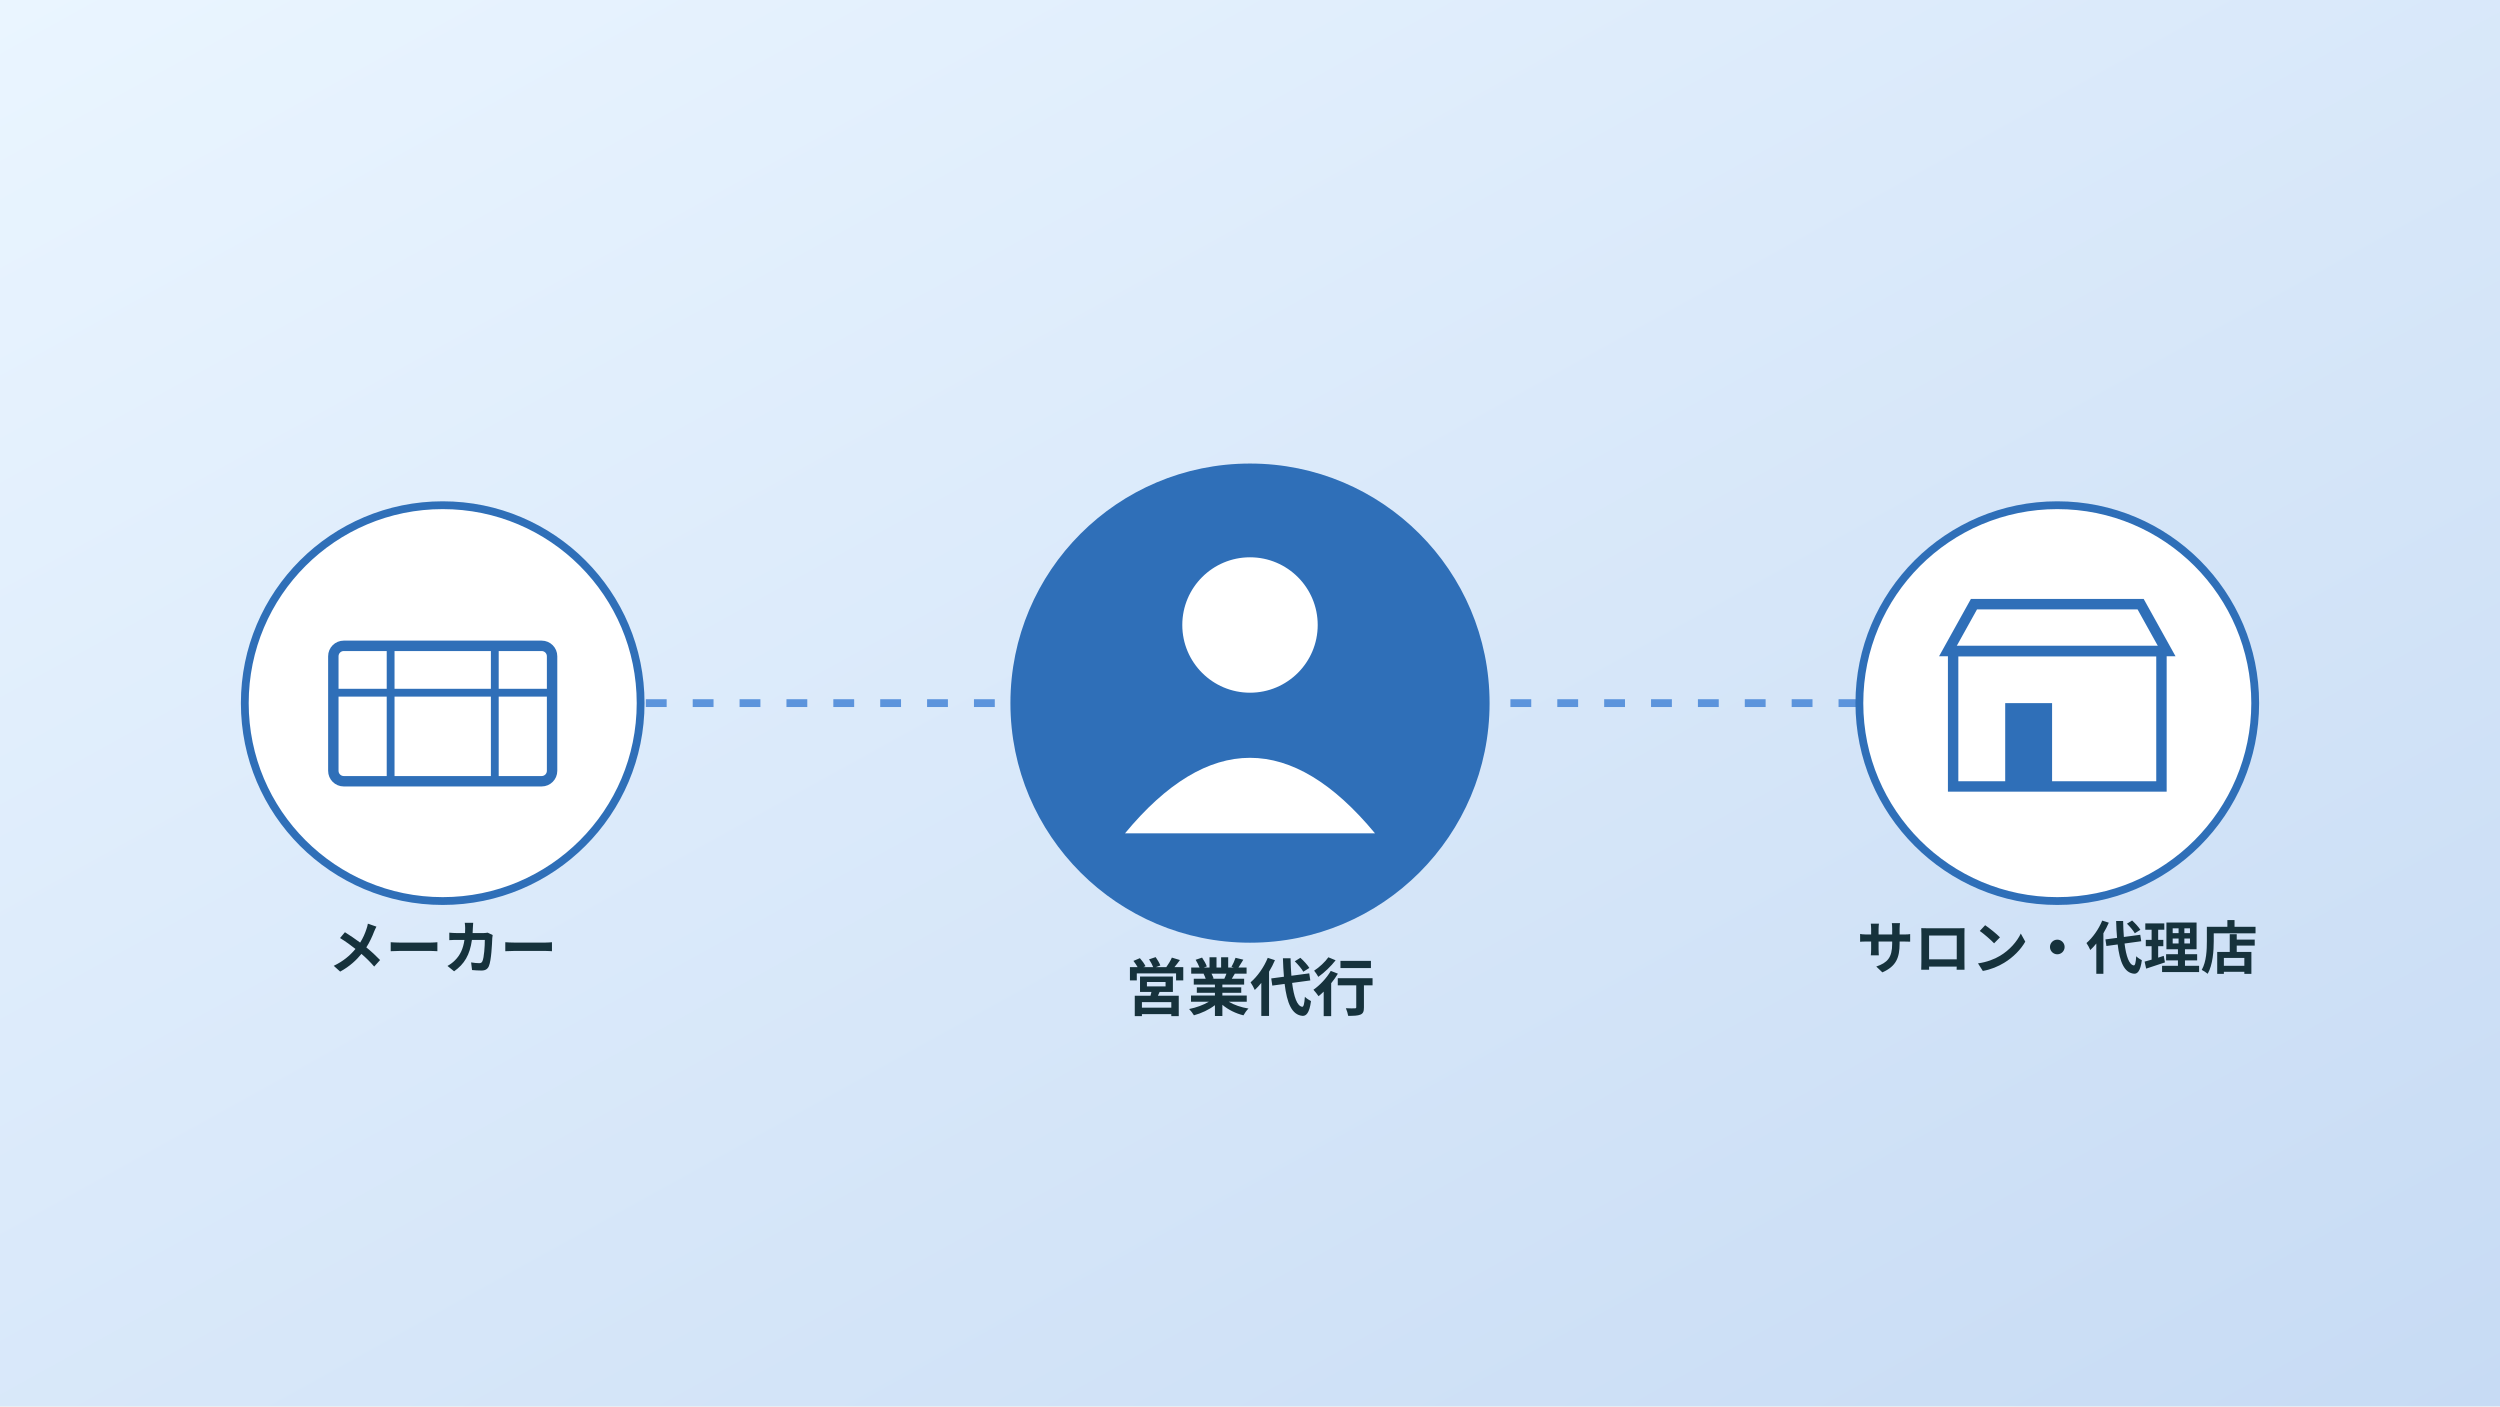
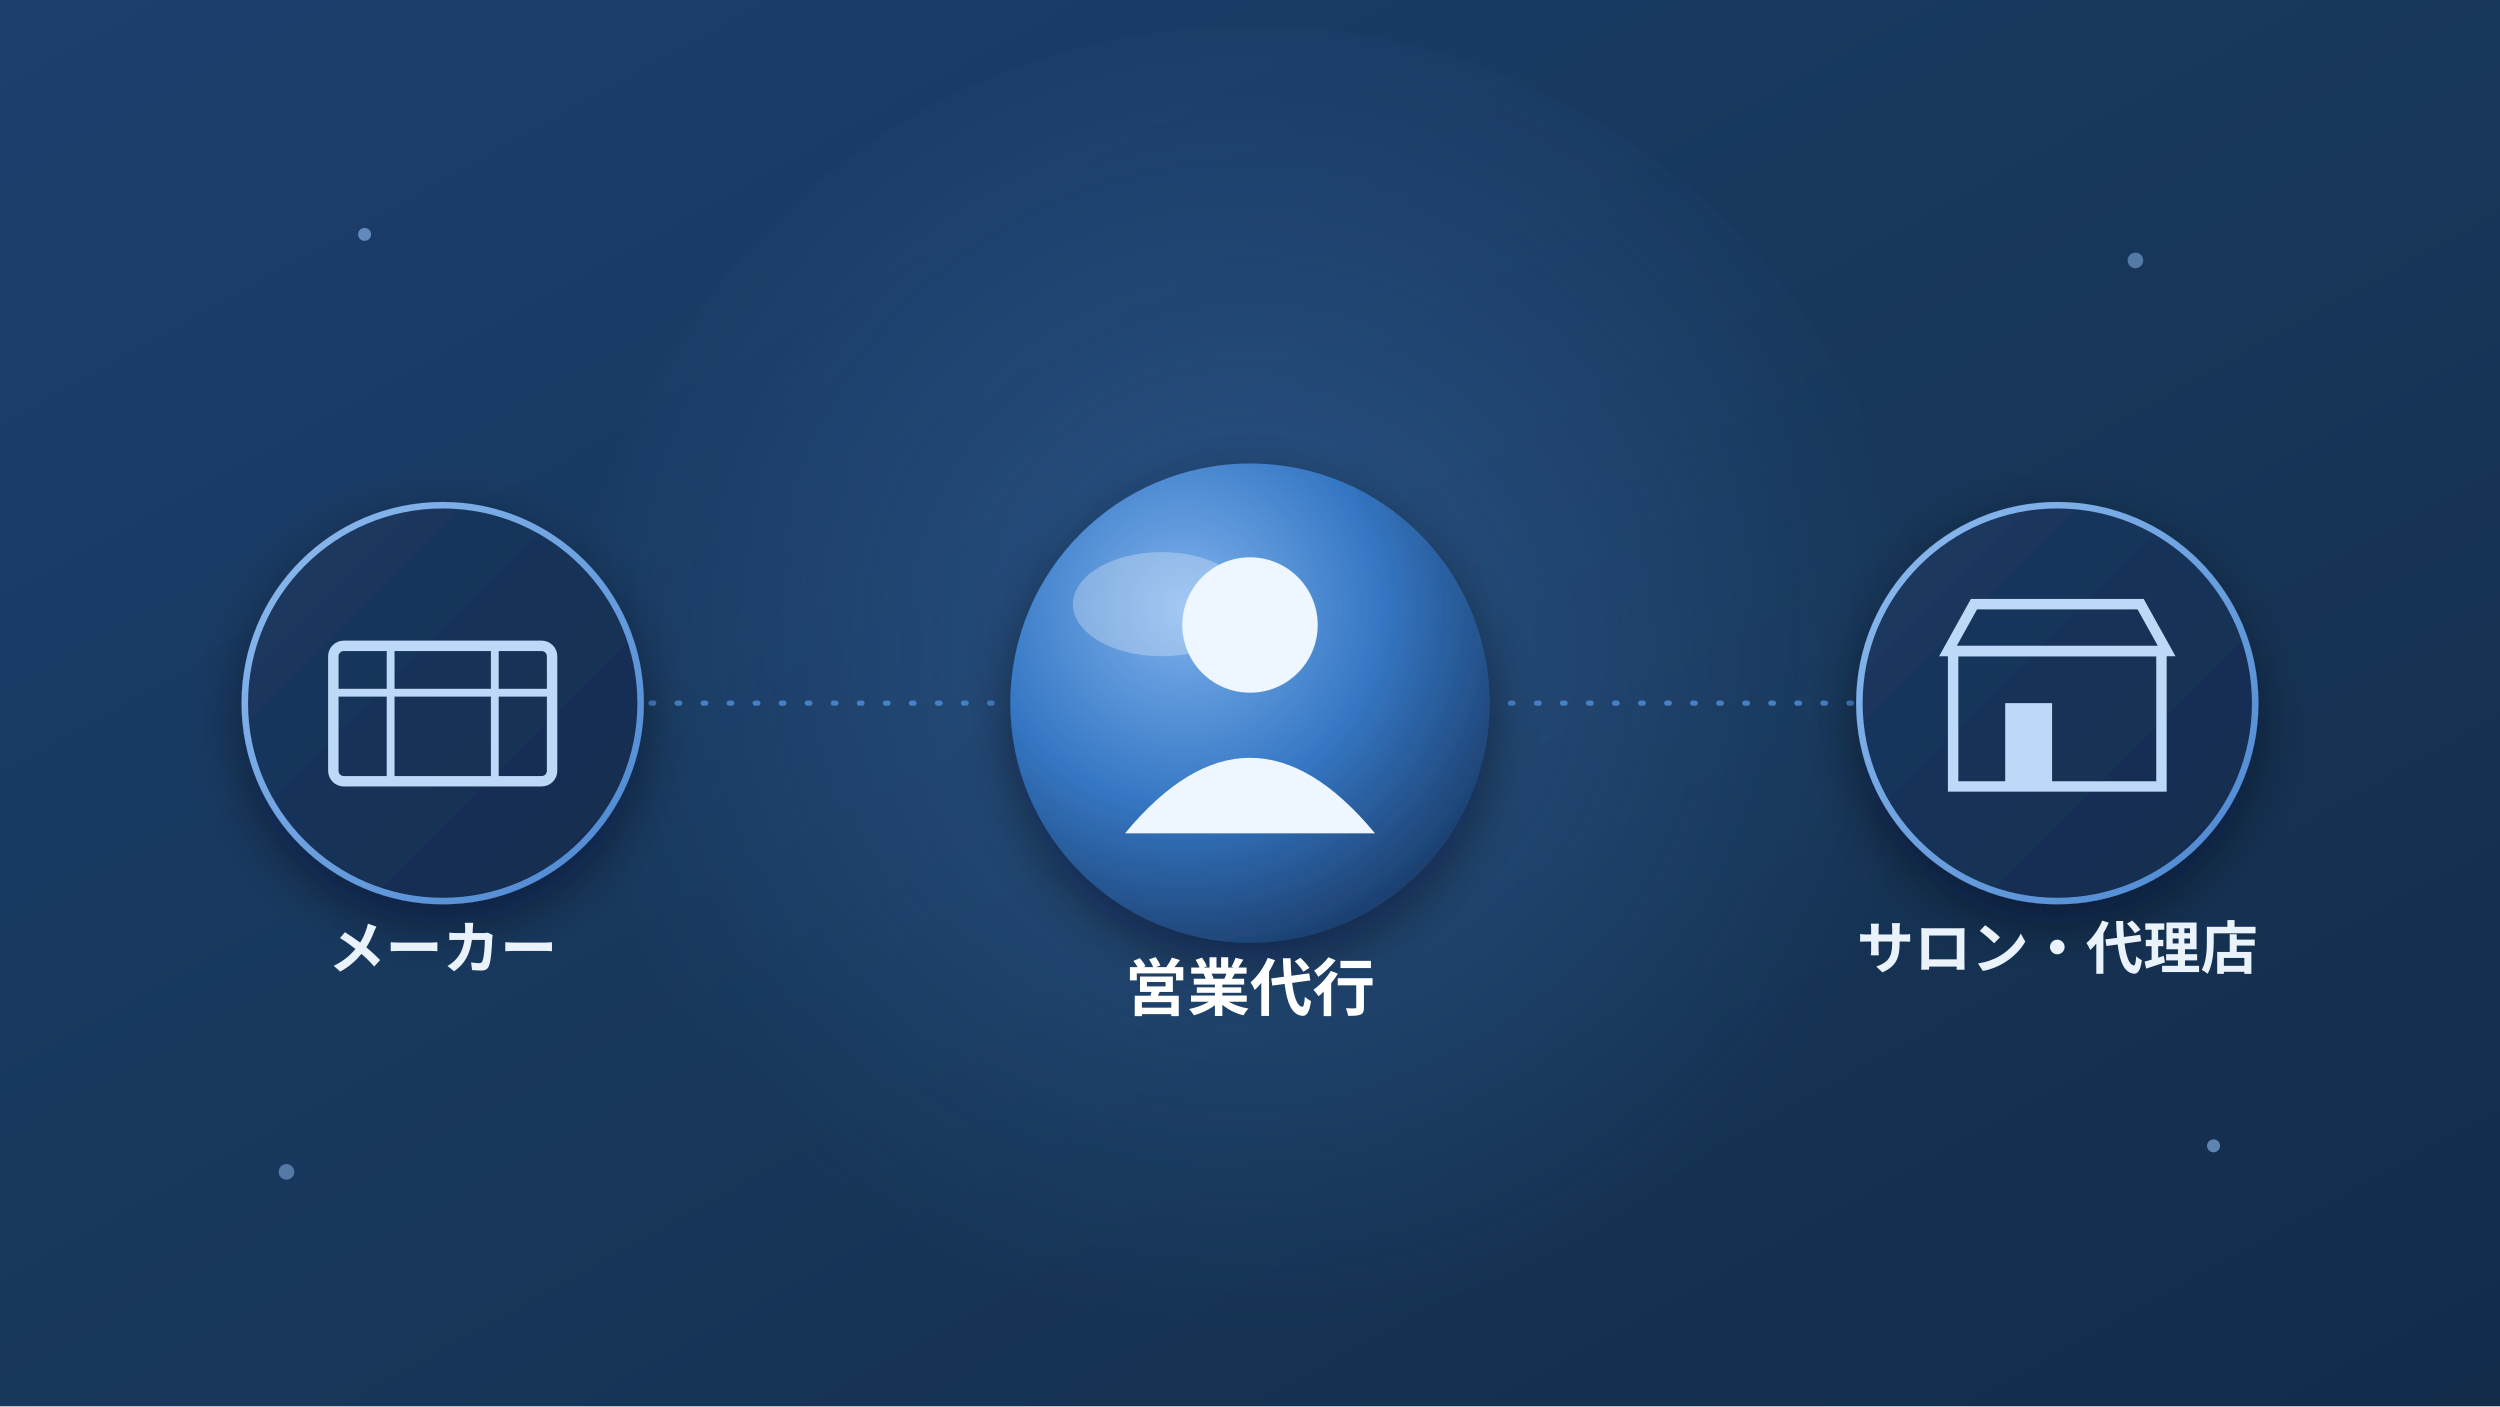
<svg xmlns="http://www.w3.org/2000/svg" viewBox="0 0 960 540" width="960" height="540">
  <defs>
    <linearGradient id="bg" x1="0" y1="0" x2="1" y2="1">
-       <stop offset="0%" stop-color="#eaf5ff" />
-       <stop offset="100%" stop-color="#c7dbf4" />
+       <stop offset="0%" stop-color="#1c3f6e" />
+       <stop offset="55%" stop-color="#173659" />
+       <stop offset="100%" stop-color="#122c4a" />
    </linearGradient>
+     <radialGradient id="glow2" cx="50%" cy="46%" r="50%">
+       <stop offset="0%" stop-color="#4a86d0" stop-opacity="0.35" />
+       <stop offset="100%" stop-color="#4a86d0" stop-opacity="0" />
+     </radialGradient>
+     <radialGradient id="sphere2" cx="36%" cy="30%" r="75%">
+       <stop offset="0%" stop-color="#7fb2ee" />
+       <stop offset="55%" stop-color="#3577c4" />
+       <stop offset="100%" stop-color="#1c3f6e" />
+     </radialGradient>
+     <linearGradient id="nodeFill2" x1="0" y1="0" x2="1" y2="1">
+       <stop offset="0%" stop-color="#1c3a63" />
+       <stop offset="100%" stop-color="#132a4c" />
+     </linearGradient>
+     <linearGradient id="nodeRing2" x1="0" y1="0" x2="1" y2="1">
+       <stop offset="0%" stop-color="#8fbcf0" />
+       <stop offset="100%" stop-color="#4a86d0" />
+     </linearGradient>
+     <filter id="soft2" x="-60%" y="-60%" width="220%" height="220%">
+       <feDropShadow dx="0" dy="8" stdDeviation="10" flood-color="#020a17" flood-opacity="0.45" />
+     </filter>
  </defs>
  <rect width="960" height="540" fill="url(#bg)" />
-   <line x1="230" y1="270" x2="470" y2="270" stroke="#5c94dc" stroke-width="3" stroke-dasharray="8 10" />
-   <line x1="490" y1="270" x2="730" y2="270" stroke="#5c94dc" stroke-width="3" stroke-dasharray="8 10" />
-   <polygon points="470,262 486,270 470,278" fill="#5c94dc" />
-   <polygon points="730,262 746,270 730,278" fill="#5c94dc" />
-   <g>
-     <circle cx="170" cy="270" r="76" fill="#ffffff" stroke="#2f6fb8" stroke-width="3" />
-     <rect x="128" y="248" width="84" height="52" rx="4" fill="none" stroke="#2f6fb8" stroke-width="4" />
-     <line x1="128" y1="266" x2="212" y2="266" stroke="#2f6fb8" stroke-width="3" />
-     <line x1="150" y1="248" x2="150" y2="300" stroke="#2f6fb8" stroke-width="3" />
-     <line x1="190" y1="248" x2="190" y2="300" stroke="#2f6fb8" stroke-width="3" />
-     <text x="170" y="372" text-anchor="middle" font-family="sans-serif" font-size="22" font-weight="700" fill="#16323c">メーカー</text>
+   <circle cx="480" cy="270" r="260" fill="url(#glow2)" />
+   <circle cx="140" cy="90" r="2.5" fill="#8fbcf0" opacity="0.6" />
+   <circle cx="820" cy="100" r="3" fill="#8fbcf0" opacity="0.5" />
+   <circle cx="850" cy="440" r="2.5" fill="#8fbcf0" opacity="0.6" />
+   <circle cx="110" cy="450" r="3" fill="#8fbcf0" opacity="0.5" />
+   <line x1="230" y1="270" x2="470" y2="270" stroke="#4a86d0" stroke-width="2" stroke-dasharray="1 9" stroke-linecap="round" opacity="0.9" />
+   <line x1="490" y1="270" x2="730" y2="270" stroke="#4a86d0" stroke-width="2" stroke-dasharray="1 9" stroke-linecap="round" opacity="0.9" />
+   <polygon points="470,262 486,270 470,278" fill="#8fbcf0" />
+   <polygon points="730,262 746,270 730,278" fill="#8fbcf0" />
+   <g filter="url(#soft2)">
+     <circle cx="170" cy="270" r="76" fill="url(#nodeFill2)" stroke="url(#nodeRing2)" stroke-width="2.5" />
+     <rect x="128" y="248" width="84" height="52" rx="4" fill="none" stroke="#bcd9f7" stroke-width="4" />
+     <line x1="128" y1="266" x2="212" y2="266" stroke="#bcd9f7" stroke-width="3" />
+     <line x1="150" y1="248" x2="150" y2="300" stroke="#bcd9f7" stroke-width="3" />
+     <line x1="190" y1="248" x2="190" y2="300" stroke="#bcd9f7" stroke-width="3" />
  </g>
-   <g>
-     <circle cx="480" cy="270" r="92" fill="#2f6fb8" />
-     <circle cx="480" cy="240" r="26" fill="#ffffff" />
-     <path d="M 432 320 Q 480 262 528 320 Z" fill="#ffffff" />
-     <text x="480" y="388" text-anchor="middle" font-family="sans-serif" font-size="24" font-weight="700" fill="#16323c">営業代行</text>
+   <text x="170" y="372" text-anchor="middle" font-family="sans-serif" font-size="22" font-weight="700" fill="#eaf2fc">メーカー</text>
+   <g filter="url(#soft2)">
+     <circle cx="480" cy="270" r="92" fill="url(#sphere2)" />
+     <ellipse cx="446" cy="232" rx="34" ry="20" fill="#ffffff" opacity="0.28" />
+     <circle cx="480" cy="240" r="26" fill="#eef6ff" />
+     <path d="M 432 320 Q 480 262 528 320 Z" fill="#eef6ff" />
  </g>
-   <g>
-     <circle cx="790" cy="270" r="76" fill="#ffffff" stroke="#2f6fb8" stroke-width="3" />
-     <path d="M 748 250 L 758 232 L 822 232 L 832 250 Z" fill="none" stroke="#2f6fb8" stroke-width="4" />
-     <rect x="750" y="250" width="80" height="52" fill="none" stroke="#2f6fb8" stroke-width="4" />
-     <rect x="770" y="270" width="18" height="32" fill="#2f6fb8" />
-     <text x="790" y="372" text-anchor="middle" font-family="sans-serif" font-size="22" font-weight="700" fill="#16323c">サロン・代理店</text>
+   <text x="480" y="388" text-anchor="middle" font-family="sans-serif" font-size="24" font-weight="700" fill="#ffffff">営業代行</text>
+   <g filter="url(#soft2)">
+     <circle cx="790" cy="270" r="76" fill="url(#nodeFill2)" stroke="url(#nodeRing2)" stroke-width="2.5" />
+     <path d="M 748 250 L 758 232 L 822 232 L 832 250 Z" fill="none" stroke="#bcd9f7" stroke-width="4" />
+     <rect x="750" y="250" width="80" height="52" fill="none" stroke="#bcd9f7" stroke-width="4" />
+     <rect x="770" y="270" width="18" height="32" fill="#bcd9f7" />
  </g>
+   <text x="790" y="372" text-anchor="middle" font-family="sans-serif" font-size="22" font-weight="700" fill="#eaf2fc">サロン・代理店</text>
</svg>
